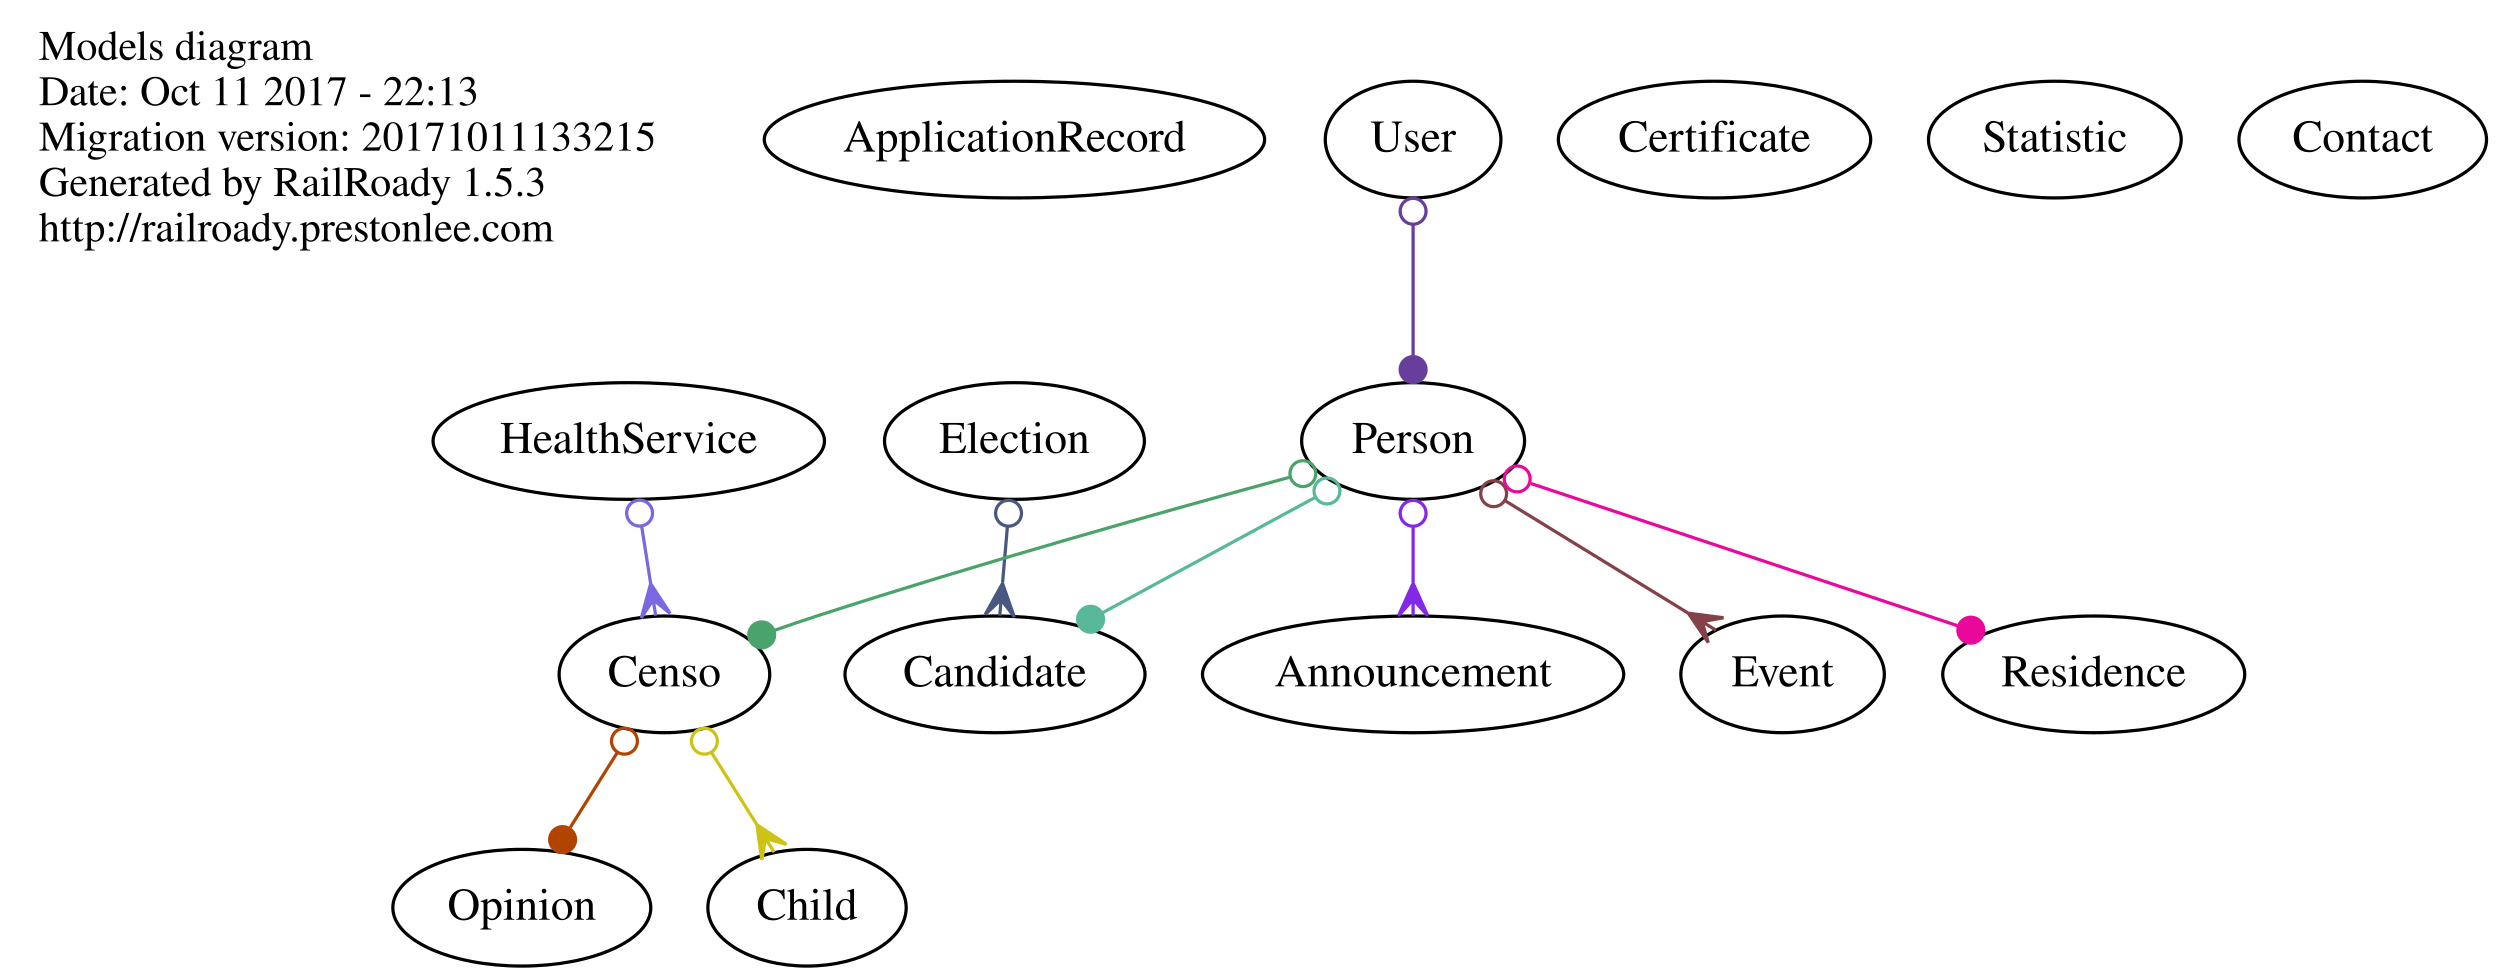
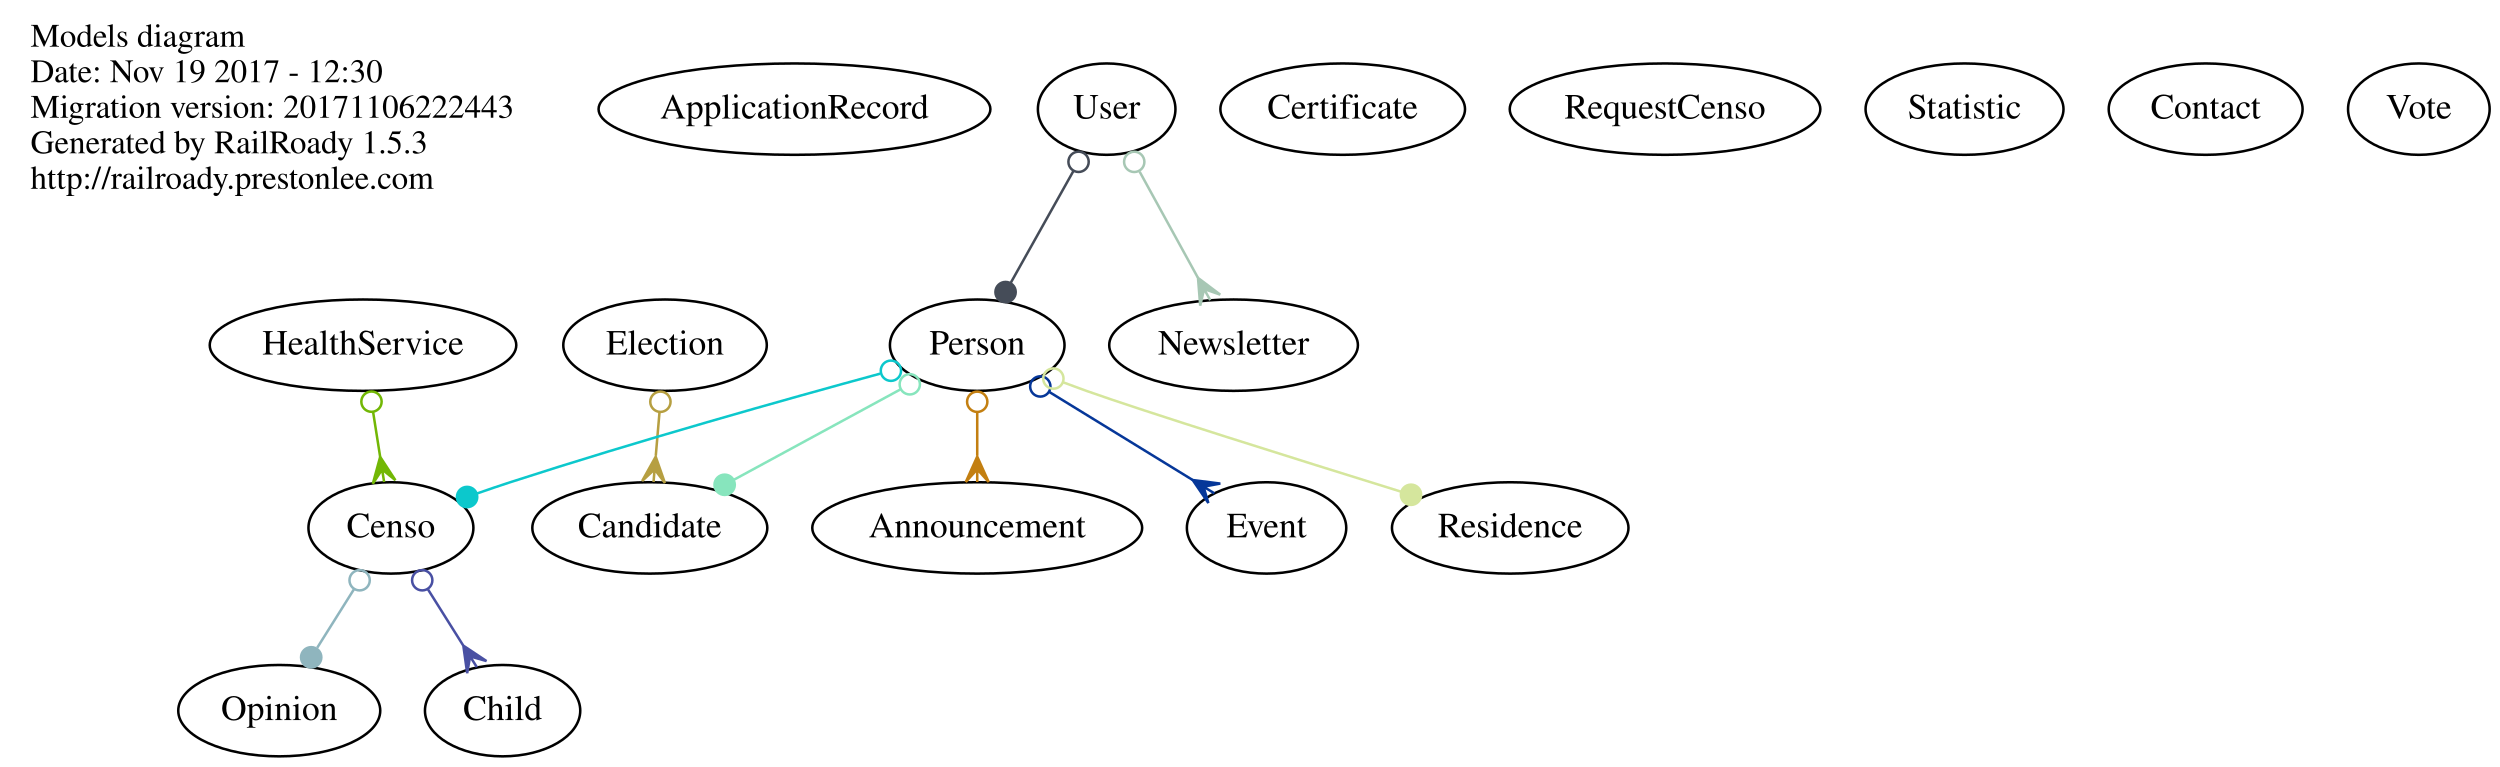
- <svg xmlns="http://www.w3.org/2000/svg" width="771pt" height="302pt" viewBox="0.00 0.00 771.35 302.00">
+ <svg xmlns="http://www.w3.org/2000/svg" width="985pt" height="302pt" viewBox="0.00 0.00 984.95 302.00">
  <g id="graph0" class="graph" transform="scale(1 1) rotate(0) translate(4 298)">
-     <polygon fill="none" stroke="none" points="-4,4 -4,-298 767.347,-298 767.347,4 -4,4" />
+     <polygon fill="none" stroke="none" points="-4,4 -4,-298 980.948,-298 980.948,4 -4,4" />
    <g id="node1" class="node">
      <text text-anchor="start" x="8" y="-279.6" font-family="Times,serif" font-size="13.00">Models diagram</text>
-       <text text-anchor="start" x="8" y="-265.6" font-family="Times,serif" font-size="13.00">Date: Oct 11 2017 - 22:13</text>
-       <text text-anchor="start" x="8" y="-251.6" font-family="Times,serif" font-size="13.00">Migration version: 20171011133215</text>
+       <text text-anchor="start" x="8" y="-265.6" font-family="Times,serif" font-size="13.00">Date: Nov 19 2017 - 12:30</text>
+       <text text-anchor="start" x="8" y="-251.6" font-family="Times,serif" font-size="13.00">Migration version: 20171106222443</text>
      <text text-anchor="start" x="8" y="-237.6" font-family="Times,serif" font-size="13.00">Generated by RailRoady 1.5.3</text>
      <text text-anchor="start" x="8" y="-223.6" font-family="Times,serif" font-size="13.00">http://railroady.prestonlee.com</text>
    </g>
    <g id="node2" class="node">
      <ellipse fill="none" stroke="black" cx="309" cy="-255" rx="77.187" ry="18" />
      <text text-anchor="middle" x="309" y="-251.3" font-family="Times,serif" font-size="14.00">ApplicationRecord</text>
    </g>
    <g id="node3" class="node">
-       <ellipse fill="none" stroke="black" cx="190" cy="-162" rx="60.389" ry="18" />
-       <text text-anchor="middle" x="190" y="-158.3" font-family="Times,serif" font-size="14.00">HealthService</text>
+       <ellipse fill="none" stroke="black" cx="139" cy="-162" rx="60.389" ry="18" />
+       <text text-anchor="middle" x="139" y="-158.3" font-family="Times,serif" font-size="14.00">HealthService</text>
    </g>
-     <g id="node15" class="node">
-       <ellipse fill="none" stroke="black" cx="201" cy="-90" rx="32.494" ry="18" />
-       <text text-anchor="middle" x="201" y="-86.3" font-family="Times,serif" font-size="14.00">Censo</text>
+     <g id="node17" class="node">
+       <ellipse fill="none" stroke="black" cx="150" cy="-90" rx="32.494" ry="18" />
+       <text text-anchor="middle" x="150" y="-86.3" font-family="Times,serif" font-size="14.00">Censo</text>
    </g>
    <g id="edge1" class="edge">
-       <path fill="none" stroke="#7b67e0" d="M193.985,-135.64C194.884,-129.92 195.841,-123.828 196.751,-118.042" />
-       <ellipse fill="none" stroke="#7b67e0" cx="193.34" cy="-139.745" rx="4" ry="4" />
-       <polygon fill="#7b67e0" stroke="#7b67e0" points="196.76,-117.983 202.758,-108.803 197.536,-113.044 198.312,-108.104 198.312,-108.104 198.312,-108.104 197.536,-113.044 193.867,-107.406 196.76,-117.983 196.76,-117.983" />
+       <path fill="none" stroke="#72b705" d="M142.985,-135.64C143.884,-129.92 144.841,-123.828 145.751,-118.042" />
+       <ellipse fill="none" stroke="#72b705" cx="142.34" cy="-139.745" rx="4" ry="4" />
+       <polygon fill="#72b705" stroke="#72b705" points="145.76,-117.983 151.758,-108.803 146.536,-113.044 147.312,-108.104 147.312,-108.104 147.312,-108.104 146.536,-113.044 142.867,-107.406 145.76,-117.983 145.76,-117.983" />
    </g>
    <g id="node4" class="node">
-       <ellipse fill="none" stroke="black" cx="309" cy="-162" rx="40.094" ry="18" />
-       <text text-anchor="middle" x="309" y="-158.3" font-family="Times,serif" font-size="14.00">Election</text>
+       <ellipse fill="none" stroke="black" cx="258" cy="-162" rx="40.094" ry="18" />
+       <text text-anchor="middle" x="258" y="-158.3" font-family="Times,serif" font-size="14.00">Election</text>
    </g>
-     <g id="node6" class="node">
-       <ellipse fill="none" stroke="black" cx="303" cy="-90" rx="46.292" ry="18" />
-       <text text-anchor="middle" x="303" y="-86.3" font-family="Times,serif" font-size="14.00">Candidate</text>
+     <g id="node7" class="node">
+       <ellipse fill="none" stroke="black" cx="252" cy="-90" rx="46.292" ry="18" />
+       <text text-anchor="middle" x="252" y="-86.3" font-family="Times,serif" font-size="14.00">Candidate</text>
    </g>
    <g id="edge2" class="edge">
-       <path fill="none" stroke="#485881" d="M306.826,-135.64C306.348,-130.063 305.84,-124.132 305.355,-118.476" />
-       <ellipse fill="none" stroke="#485881" cx="307.175" cy="-139.711" rx="4" ry="4" />
-       <polygon fill="#485881" stroke="#485881" points="305.32,-118.068 308.95,-107.72 304.893,-113.086 304.466,-108.104 304.466,-108.104 304.466,-108.104 304.893,-113.086 299.983,-108.489 305.32,-118.068 305.32,-118.068" />
+       <path fill="none" stroke="#b69f41" d="M255.826,-135.64C255.348,-130.063 254.84,-124.132 254.355,-118.476" />
+       <ellipse fill="none" stroke="#b69f41" cx="256.175" cy="-139.711" rx="4" ry="4" />
+       <polygon fill="#b69f41" stroke="#b69f41" points="254.32,-118.068 257.95,-107.72 253.893,-113.086 253.466,-108.104 253.466,-108.104 253.466,-108.104 253.893,-113.086 248.983,-108.489 254.32,-118.068 254.32,-118.068" />
    </g>
    <g id="node5" class="node">
      <ellipse fill="none" stroke="black" cx="525" cy="-255" rx="48.192" ry="18" />
      <text text-anchor="middle" x="525" y="-251.3" font-family="Times,serif" font-size="14.00">Certificate</text>
    </g>
-     <g id="node7" class="node">
-       <ellipse fill="none" stroke="black" cx="432" cy="-90" rx="64.989" ry="18" />
-       <text text-anchor="middle" x="432" y="-86.3" font-family="Times,serif" font-size="14.00">Announcement</text>
+     <g id="node6" class="node">
+       <ellipse fill="none" stroke="black" cx="652" cy="-255" rx="61.189" ry="18" />
+       <text text-anchor="middle" x="652" y="-251.3" font-family="Times,serif" font-size="14.00">RequestCenso</text>
    </g>
    <g id="node8" class="node">
-       <ellipse fill="none" stroke="black" cx="630" cy="-255" rx="38.993" ry="18" />
-       <text text-anchor="middle" x="630" y="-251.3" font-family="Times,serif" font-size="14.00">Statistic</text>
+       <ellipse fill="none" stroke="black" cx="381" cy="-90" rx="64.989" ry="18" />
+       <text text-anchor="middle" x="381" y="-86.3" font-family="Times,serif" font-size="14.00">Announcement</text>
    </g>
    <g id="node9" class="node">
-       <ellipse fill="none" stroke="black" cx="157" cy="-18" rx="39.794" ry="18" />
-       <text text-anchor="middle" x="157" y="-14.3" font-family="Times,serif" font-size="14.00">Opinion</text>
+       <ellipse fill="none" stroke="black" cx="770" cy="-255" rx="38.993" ry="18" />
+       <text text-anchor="middle" x="770" y="-251.3" font-family="Times,serif" font-size="14.00">Statistic</text>
    </g>
    <g id="node10" class="node">
-       <ellipse fill="none" stroke="black" cx="245" cy="-18" rx="30.595" ry="18" />
-       <text text-anchor="middle" x="245" y="-14.3" font-family="Times,serif" font-size="14.00">Child</text>
+       <ellipse fill="none" stroke="black" cx="106" cy="-18" rx="39.794" ry="18" />
+       <text text-anchor="middle" x="106" y="-14.3" font-family="Times,serif" font-size="14.00">Opinion</text>
    </g>
    <g id="node11" class="node">
-       <ellipse fill="none" stroke="black" cx="432" cy="-162" rx="34.394" ry="18" />
-       <text text-anchor="middle" x="432" y="-158.3" font-family="Times,serif" font-size="14.00">Person</text>
+       <ellipse fill="none" stroke="black" cx="194" cy="-18" rx="30.595" ry="18" />
+       <text text-anchor="middle" x="194" y="-14.3" font-family="Times,serif" font-size="14.00">Child</text>
+     </g>
+     <g id="node12" class="node">
+       <ellipse fill="none" stroke="black" cx="381" cy="-162" rx="34.394" ry="18" />
+       <text text-anchor="middle" x="381" y="-158.3" font-family="Times,serif" font-size="14.00">Person</text>
    </g>
    <g id="edge4" class="edge">
-       <path fill="none" stroke="#57b89a" d="M401.756,-144.588C382.073,-133.908 356.395,-119.974 336.156,-108.992" />
-       <ellipse fill="none" stroke="#57b89a" cx="405.422" cy="-146.578" rx="4" ry="4" />
-       <ellipse fill="#57b89a" stroke="#57b89a" cx="332.483" cy="-106.998" rx="4" ry="4" />
+       <path fill="none" stroke="#87e5bd" d="M350.756,-144.588C331.073,-133.908 305.395,-119.974 285.156,-108.992" />
+       <ellipse fill="none" stroke="#87e5bd" cx="354.422" cy="-146.578" rx="4" ry="4" />
+       <ellipse fill="#87e5bd" stroke="#87e5bd" cx="281.483" cy="-106.998" rx="4" ry="4" />
    </g>
    <g id="edge6" class="edge">
-       <path fill="none" stroke="#8427e9" d="M432,-135.64C432,-130.063 432,-124.132 432,-118.476" />
-       <ellipse fill="none" stroke="#8427e9" cx="432" cy="-139.697" rx="4" ry="4" />
-       <polygon fill="#8427e9" stroke="#8427e9" points="432,-118.104 436.5,-108.104 432,-113.104 432,-108.104 432,-108.104 432,-108.104 432,-113.104 427.5,-108.104 432,-118.104 432,-118.104" />
+       <path fill="none" stroke="#c37f11" d="M381,-135.64C381,-130.063 381,-124.132 381,-118.476" />
+       <ellipse fill="none" stroke="#c37f11" cx="381" cy="-139.697" rx="4" ry="4" />
+       <polygon fill="#c37f11" stroke="#c37f11" points="381,-118.104 385.5,-108.104 381,-113.104 381,-108.104 381,-108.104 381,-108.104 381,-113.104 376.5,-108.104 381,-118.104 381,-118.104" />
    </g>
-     <g id="node12" class="node">
-       <ellipse fill="none" stroke="black" cx="546" cy="-90" rx="31.396" ry="18" />
-       <text text-anchor="middle" x="546" y="-86.3" font-family="Times,serif" font-size="14.00">Event</text>
+     <g id="node13" class="node">
+       <ellipse fill="none" stroke="black" cx="495" cy="-90" rx="31.396" ry="18" />
+       <text text-anchor="middle" x="495" y="-86.3" font-family="Times,serif" font-size="14.00">Event</text>
    </g>
    <g id="edge5" class="edge">
-       <path fill="none" stroke="#844148" d="M460.294,-143.627C477.502,-133.06 499.434,-119.593 516.803,-108.928" />
-       <ellipse fill="none" stroke="#844148" cx="456.851" cy="-145.74" rx="4" ry="4" />
-       <polygon fill="#844148" stroke="#844148" points="516.9,-108.869 527.776,-107.471 521.161,-106.252 525.421,-103.636 525.421,-103.636 525.421,-103.636 521.161,-106.252 523.067,-99.801 516.9,-108.869 516.9,-108.869" />
+       <path fill="none" stroke="#063799" d="M409.294,-143.627C426.502,-133.06 448.434,-119.593 465.803,-108.928" />
+       <ellipse fill="none" stroke="#063799" cx="405.851" cy="-145.74" rx="4" ry="4" />
+       <polygon fill="#063799" stroke="#063799" points="465.9,-108.869 476.776,-107.471 470.161,-106.252 474.421,-103.636 474.421,-103.636 474.421,-103.636 470.161,-106.252 472.067,-99.801 465.9,-108.869 465.9,-108.869" />
    </g>
    <g id="edge7" class="edge">
-       <path fill="none" stroke="#49a36b" d="M393.749,-150.782C356.375,-140.61 297.975,-124.216 248,-108 243.77,-106.628 239.35,-105.123 234.986,-103.595" />
-       <ellipse fill="none" stroke="#49a36b" cx="397.995" cy="-151.933" rx="4" ry="4" />
-       <ellipse fill="#49a36b" stroke="#49a36b" cx="231.012" cy="-102.182" rx="4" ry="4" />
+       <path fill="none" stroke="#0cc8cc" d="M342.749,-150.782C305.375,-140.61 246.975,-124.216 197,-108 192.77,-106.628 188.35,-105.123 183.986,-103.595" />
+       <ellipse fill="none" stroke="#0cc8cc" cx="346.995" cy="-151.933" rx="4" ry="4" />
+       <ellipse fill="#0cc8cc" stroke="#0cc8cc" cx="180.012" cy="-102.182" rx="4" ry="4" />
    </g>
-     <g id="node16" class="node">
-       <ellipse fill="none" stroke="black" cx="642" cy="-90" rx="46.593" ry="18" />
-       <text text-anchor="middle" x="642" y="-86.3" font-family="Times,serif" font-size="14.00">Residence</text>
+     <g id="node19" class="node">
+       <ellipse fill="none" stroke="black" cx="591" cy="-90" rx="46.593" ry="18" />
+       <text text-anchor="middle" x="591" y="-86.3" font-family="Times,serif" font-size="14.00">Residence</text>
    </g>
    <g id="edge3" class="edge">
-       <path fill="none" stroke="#ea089b" d="M468.328,-148.891C504.944,-136.685 561.404,-117.865 599.939,-105.02" />
-       <ellipse fill="none" stroke="#ea089b" cx="464.116" cy="-150.295" rx="4" ry="4" />
-       <ellipse fill="#ea089b" stroke="#ea089b" cx="604.082" cy="-103.639" rx="4" ry="4" />
+       <path fill="none" stroke="#d5e69d" d="M414.864,-147.359C417.943,-146.196 421.022,-145.06 424,-144 446.951,-135.832 506.56,-117.136 547.969,-104.285" />
+       <ellipse fill="none" stroke="#d5e69d" cx="411.003" cy="-148.845" rx="4" ry="4" />
+       <ellipse fill="#d5e69d" stroke="#d5e69d" cx="551.913" cy="-103.062" rx="4" ry="4" />
    </g>
-     <g id="node13" class="node">
+     <g id="node14" class="node">
      <ellipse fill="none" stroke="black" cx="432" cy="-255" rx="27.097" ry="18" />
      <text text-anchor="middle" x="432" y="-251.3" font-family="Times,serif" font-size="14.00">User</text>
    </g>
    <g id="edge8" class="edge">
-       <path fill="none" stroke="#683e9c" d="M432,-228.729C432,-216.118 432,-200.905 432,-188.292" />
-       <ellipse fill="none" stroke="#683e9c" cx="432" cy="-232.884" rx="4" ry="4" />
-       <ellipse fill="#683e9c" stroke="#683e9c" cx="432" cy="-184.04" rx="4" ry="4" />
+       <path fill="none" stroke="#454c58" d="M418.967,-230.745C411.38,-217.208 401.84,-200.185 394.221,-186.591" />
+       <ellipse fill="none" stroke="#454c58" cx="420.927" cy="-234.242" rx="4" ry="4" />
+       <ellipse fill="#454c58" stroke="#454c58" cx="392.166" cy="-182.924" rx="4" ry="4" />
    </g>
-     <g id="node14" class="node">
-       <ellipse fill="none" stroke="black" cx="725" cy="-255" rx="38.194" ry="18" />
-       <text text-anchor="middle" x="725" y="-251.3" font-family="Times,serif" font-size="14.00">Contact</text>
+     <g id="node18" class="node">
+       <ellipse fill="none" stroke="black" cx="482" cy="-162" rx="48.993" ry="18" />
+       <text text-anchor="middle" x="482" y="-158.3" font-family="Times,serif" font-size="14.00">Newsletter</text>
    </g>
    <g id="edge9" class="edge">
-       <path fill="none" stroke="#b24401" d="M186.463,-65.874C181.804,-58.46 176.637,-50.241 171.948,-42.781" />
-       <ellipse fill="none" stroke="#b24401" cx="188.666" cy="-69.378" rx="4" ry="4" />
-       <ellipse fill="#b24401" stroke="#b24401" cx="169.584" cy="-39.02" rx="4" ry="4" />
+       <path fill="none" stroke="#a7c7b4" d="M444.99,-230.359C452.01,-217.582 460.687,-201.79 467.875,-188.708" />
+       <ellipse fill="none" stroke="#a7c7b4" cx="442.865" cy="-234.225" rx="4" ry="4" />
+       <polygon fill="#a7c7b4" stroke="#a7c7b4" points="467.985,-188.508 476.744,-181.911 470.392,-184.126 472.8,-179.744 472.8,-179.744 472.8,-179.744 470.392,-184.126 468.856,-177.577 467.985,-188.508 467.985,-188.508" />
+     </g>
+     <g id="node15" class="node">
+       <ellipse fill="none" stroke="black" cx="865" cy="-255" rx="38.194" ry="18" />
+       <text text-anchor="middle" x="865" y="-251.3" font-family="Times,serif" font-size="14.00">Contact</text>
+     </g>
+     <g id="node16" class="node">
+       <ellipse fill="none" stroke="black" cx="949" cy="-255" rx="27.895" ry="18" />
+       <text text-anchor="middle" x="949" y="-251.3" font-family="Times,serif" font-size="14.00">Vote</text>
    </g>
    <g id="edge10" class="edge">
-       <path fill="none" stroke="#cec215" d="M215.602,-65.769C220.039,-58.711 224.929,-50.931 229.427,-43.775" />
-       <ellipse fill="none" stroke="#cec215" cx="213.334" cy="-69.378" rx="4" ry="4" />
-       <polygon fill="#cec215" stroke="#cec215" points="229.529,-43.614 238.66,-37.542 232.189,-39.38 234.85,-35.147 234.85,-35.147 234.85,-35.147 232.189,-39.38 231.04,-32.752 229.529,-43.614 229.529,-43.614" />
+       <path fill="none" stroke="#8fb5be" d="M135.463,-65.874C130.804,-58.46 125.637,-50.241 120.948,-42.781" />
+       <ellipse fill="none" stroke="#8fb5be" cx="137.666" cy="-69.378" rx="4" ry="4" />
+       <ellipse fill="#8fb5be" stroke="#8fb5be" cx="118.584" cy="-39.02" rx="4" ry="4" />
+     </g>
+     <g id="edge11" class="edge">
+       <path fill="none" stroke="#4950a3" d="M164.602,-65.769C169.039,-58.711 173.929,-50.931 178.427,-43.775" />
+       <ellipse fill="none" stroke="#4950a3" cx="162.334" cy="-69.378" rx="4" ry="4" />
+       <polygon fill="#4950a3" stroke="#4950a3" points="178.529,-43.614 187.66,-37.542 181.189,-39.38 183.85,-35.147 183.85,-35.147 183.85,-35.147 181.189,-39.38 180.04,-32.752 178.529,-43.614 178.529,-43.614" />
    </g>
  </g>
</svg>
